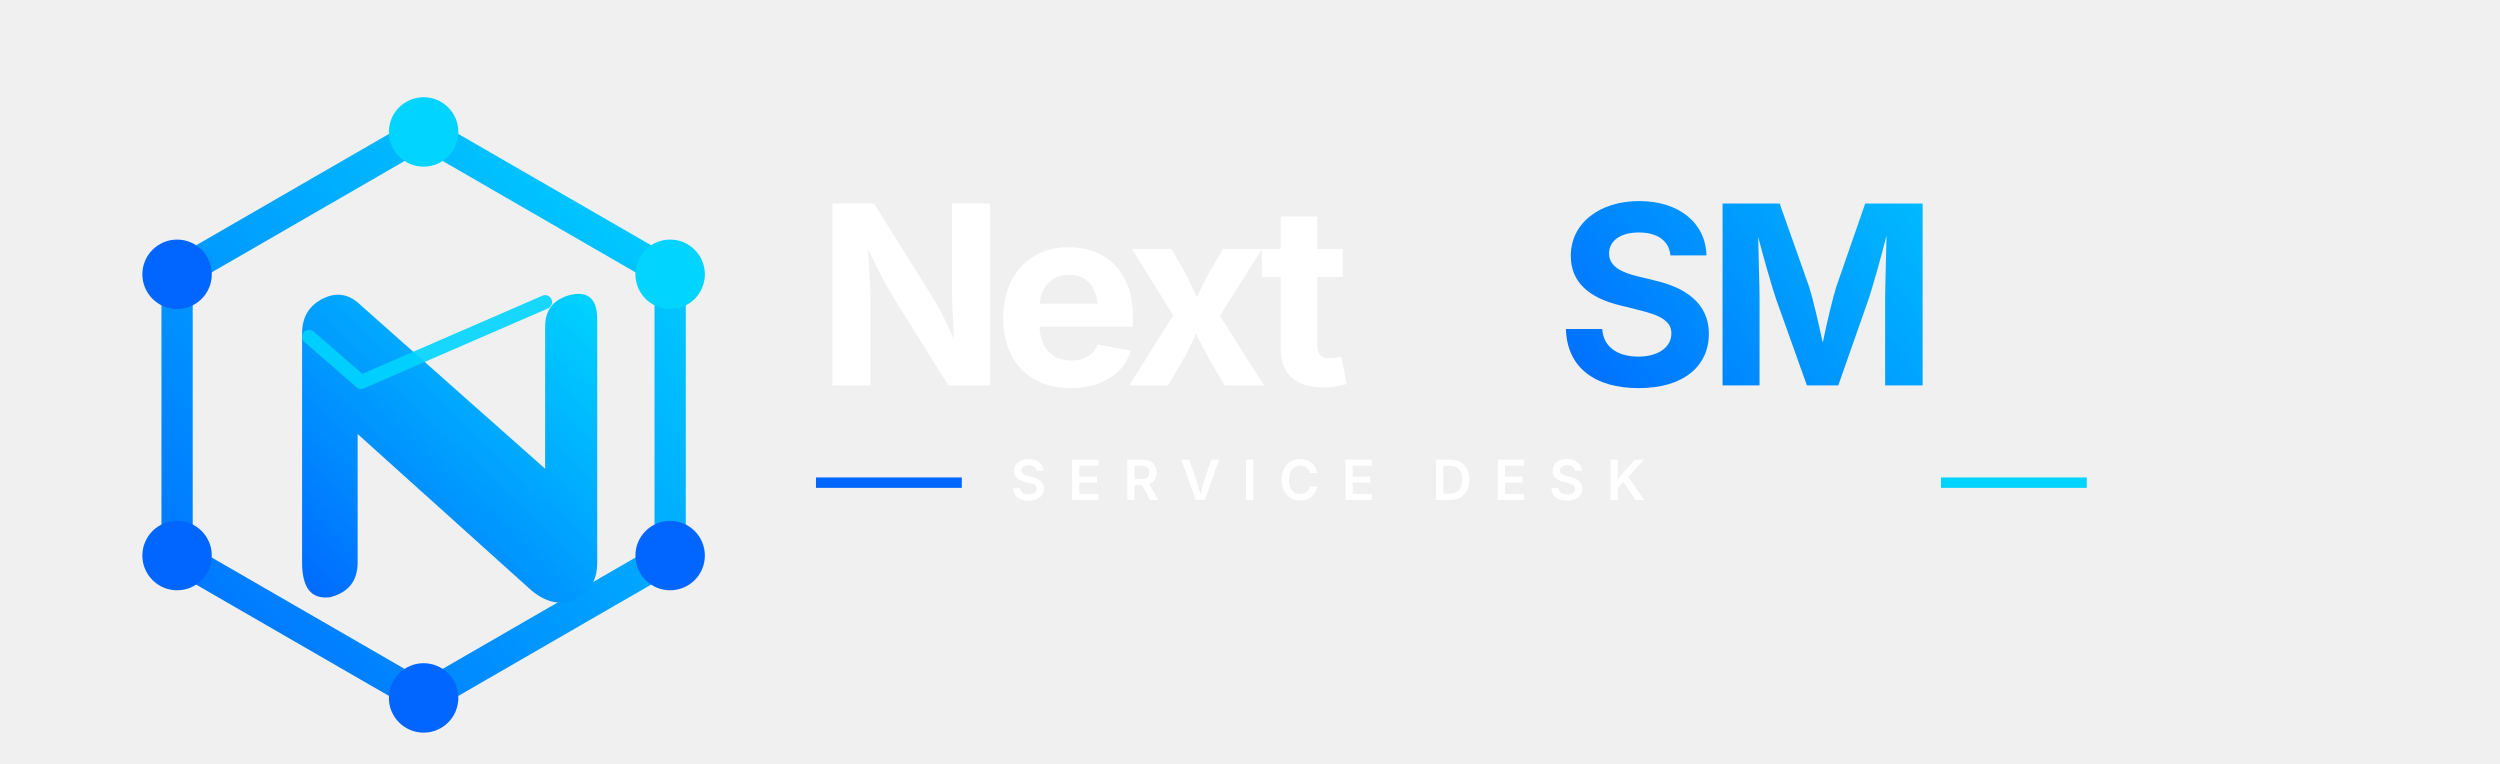
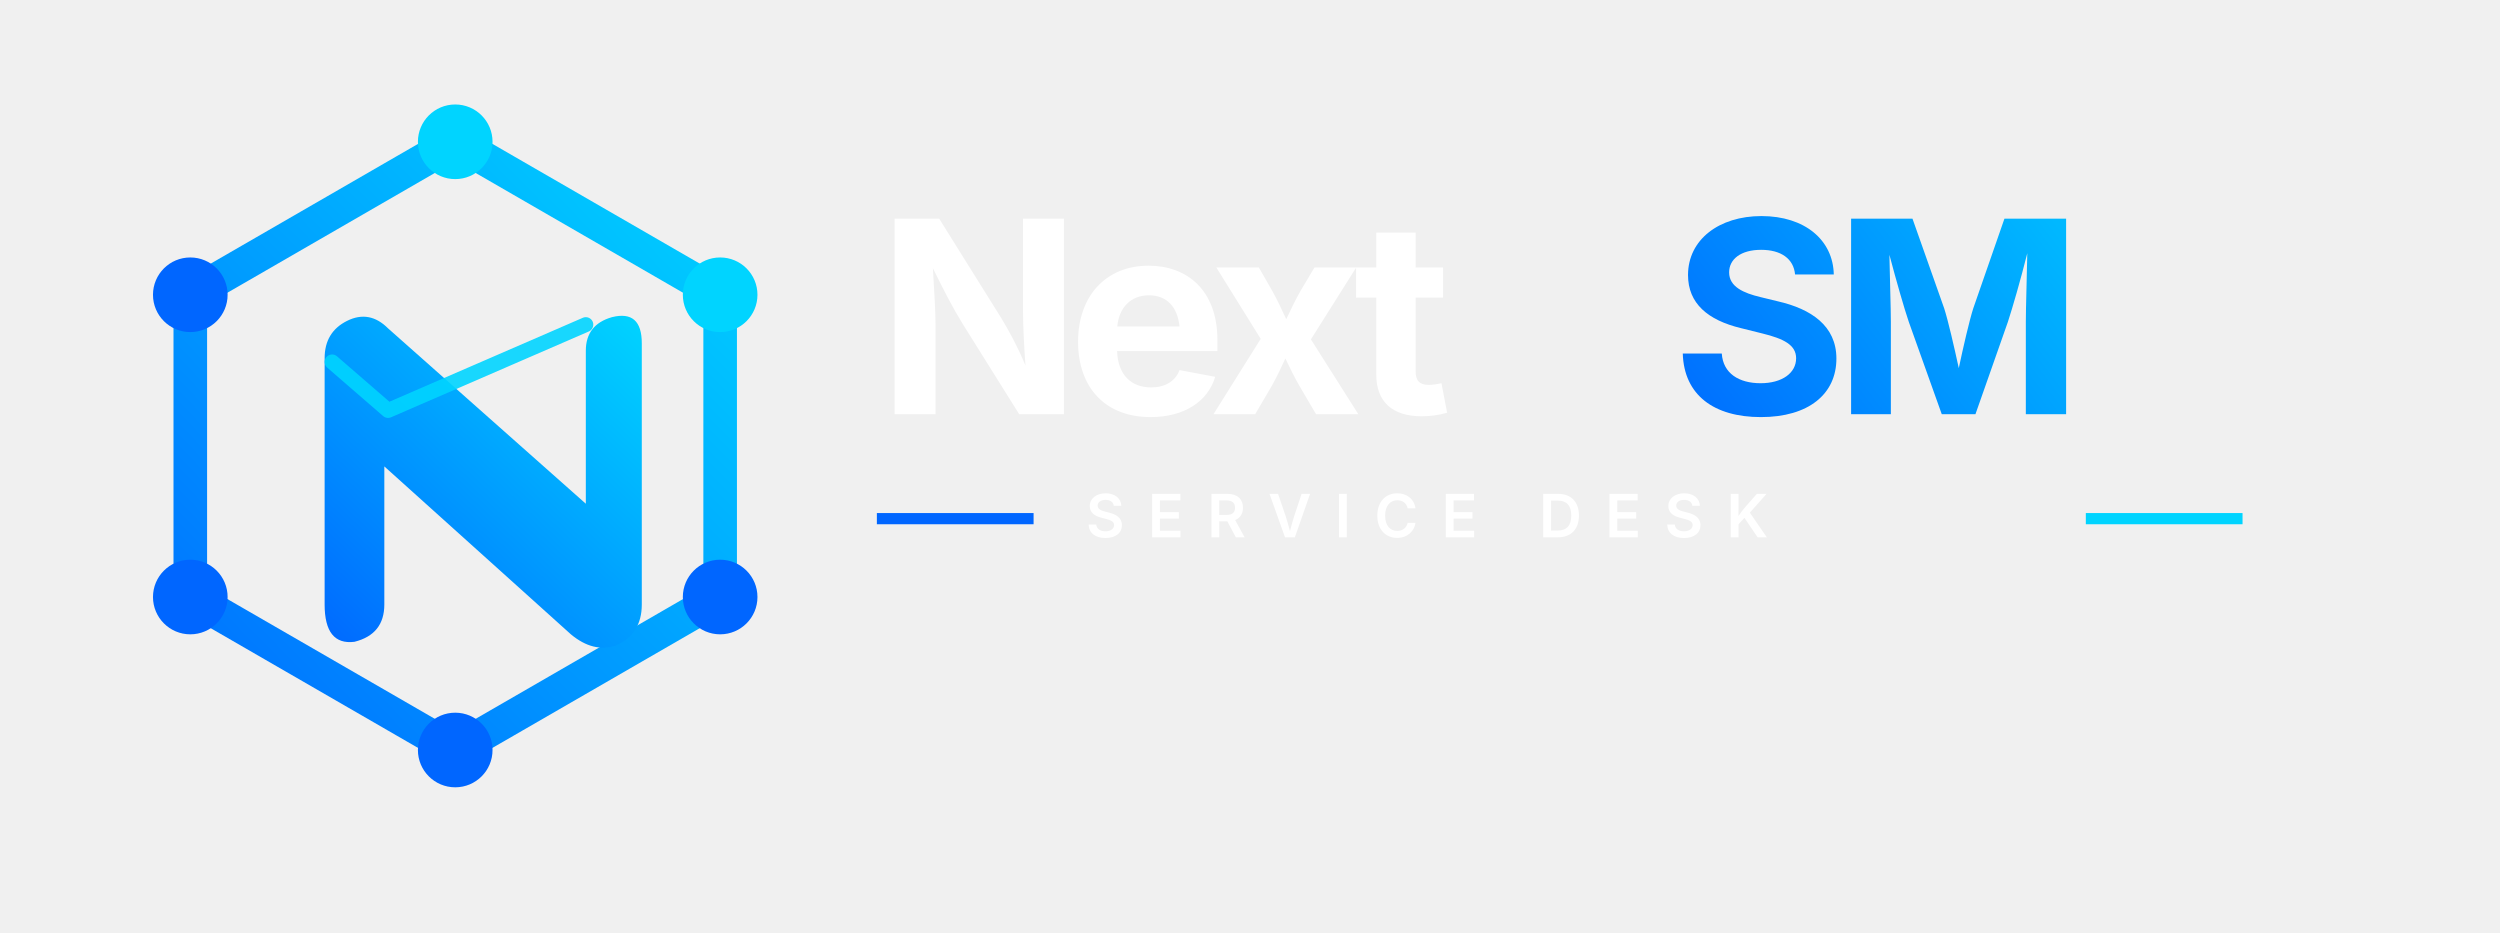
- <svg xmlns="http://www.w3.org/2000/svg" viewBox="0 0 720 220" role="img" aria-labelledby="title desc">
+ <svg xmlns="http://www.w3.org/2000/svg" viewBox="0 0 670 250" role="img" aria-labelledby="title desc">
  <defs>
    <linearGradient id="blue" x1="28" y1="188" x2="190" y2="30" gradientUnits="userSpaceOnUse">
      <stop offset="0" stop-color="#0066FF" />
      <stop offset="1" stop-color="#00D4FF" />
    </linearGradient>
    <linearGradient id="sm" x1="470" y1="154" x2="600" y2="55" gradientUnits="userSpaceOnUse">
      <stop offset="0" stop-color="#0066FF" />
      <stop offset="1" stop-color="#00D4FF" />
    </linearGradient>
    <linearGradient id="n" x1="72" y1="155" x2="158" y2="64" gradientUnits="userSpaceOnUse">
      <stop offset="0" stop-color="#0066FF" />
      <stop offset="1" stop-color="#00D4FF" />
    </linearGradient>
  </defs>
  <g transform="translate(12 19)">
    <path d="M110 19 L181 60 L181 141 L110 182 L39 141 L39 60 Z" fill="none" stroke="url(#blue)" stroke-width="9" stroke-linejoin="round" />
    <path d="M75 143 V77 Q75 70 81 67 Q87 64 92 69 L145 116 V75 Q145 68 152 66 Q160 64 160 73 V143 Q160 151 153 154 Q147 156 141 151 L91 106 V143 Q91 151 83 153 Q75 154 75 143 Z" fill="url(#n)" />
    <path d="M77 78 L92 91 L145 68" fill="none" stroke="#00D4FF" stroke-width="4" stroke-linecap="round" stroke-linejoin="round" opacity=".9" />
    <circle cx="110" cy="19" r="10" fill="#00D4FF" />
    <circle cx="181" cy="60" r="10" fill="#00D4FF" />
    <circle cx="181" cy="141" r="10" fill="#0066FF" />
    <circle cx="110" cy="182" r="10" fill="#0066FF" />
    <circle cx="39" cy="141" r="10" fill="#0066FF" />
    <circle cx="39" cy="60" r="10" fill="#0066FF" />
  </g>
-   <g font-family="Sora, Inter, sans-serif" font-weight="700">
+   <g font-family="Sora, Inter, Arial, sans-serif" font-weight="700">
    <text x="235" y="111" font-size="72" letter-spacing="-3.8" fill="#FFFFFF">Next</text>
    <text x="448" y="111" font-size="72" letter-spacing="-3.8" fill="url(#sm)">SM</text>
  </g>
-   <g font-family="Sora, Inter, sans-serif">
+   <g font-family="Sora, Inter, Arial, sans-serif">
    <line x1="235" y1="139" x2="277" y2="139" stroke="#0066FF" stroke-width="3" />
    <text x="291" y="144" font-size="16" font-weight="600" letter-spacing="6.2" fill="#FFFFFF">SERVICE DESK</text>
    <line x1="559" y1="139" x2="601" y2="139" stroke="#00D4FF" stroke-width="3" />
  </g>
</svg>
